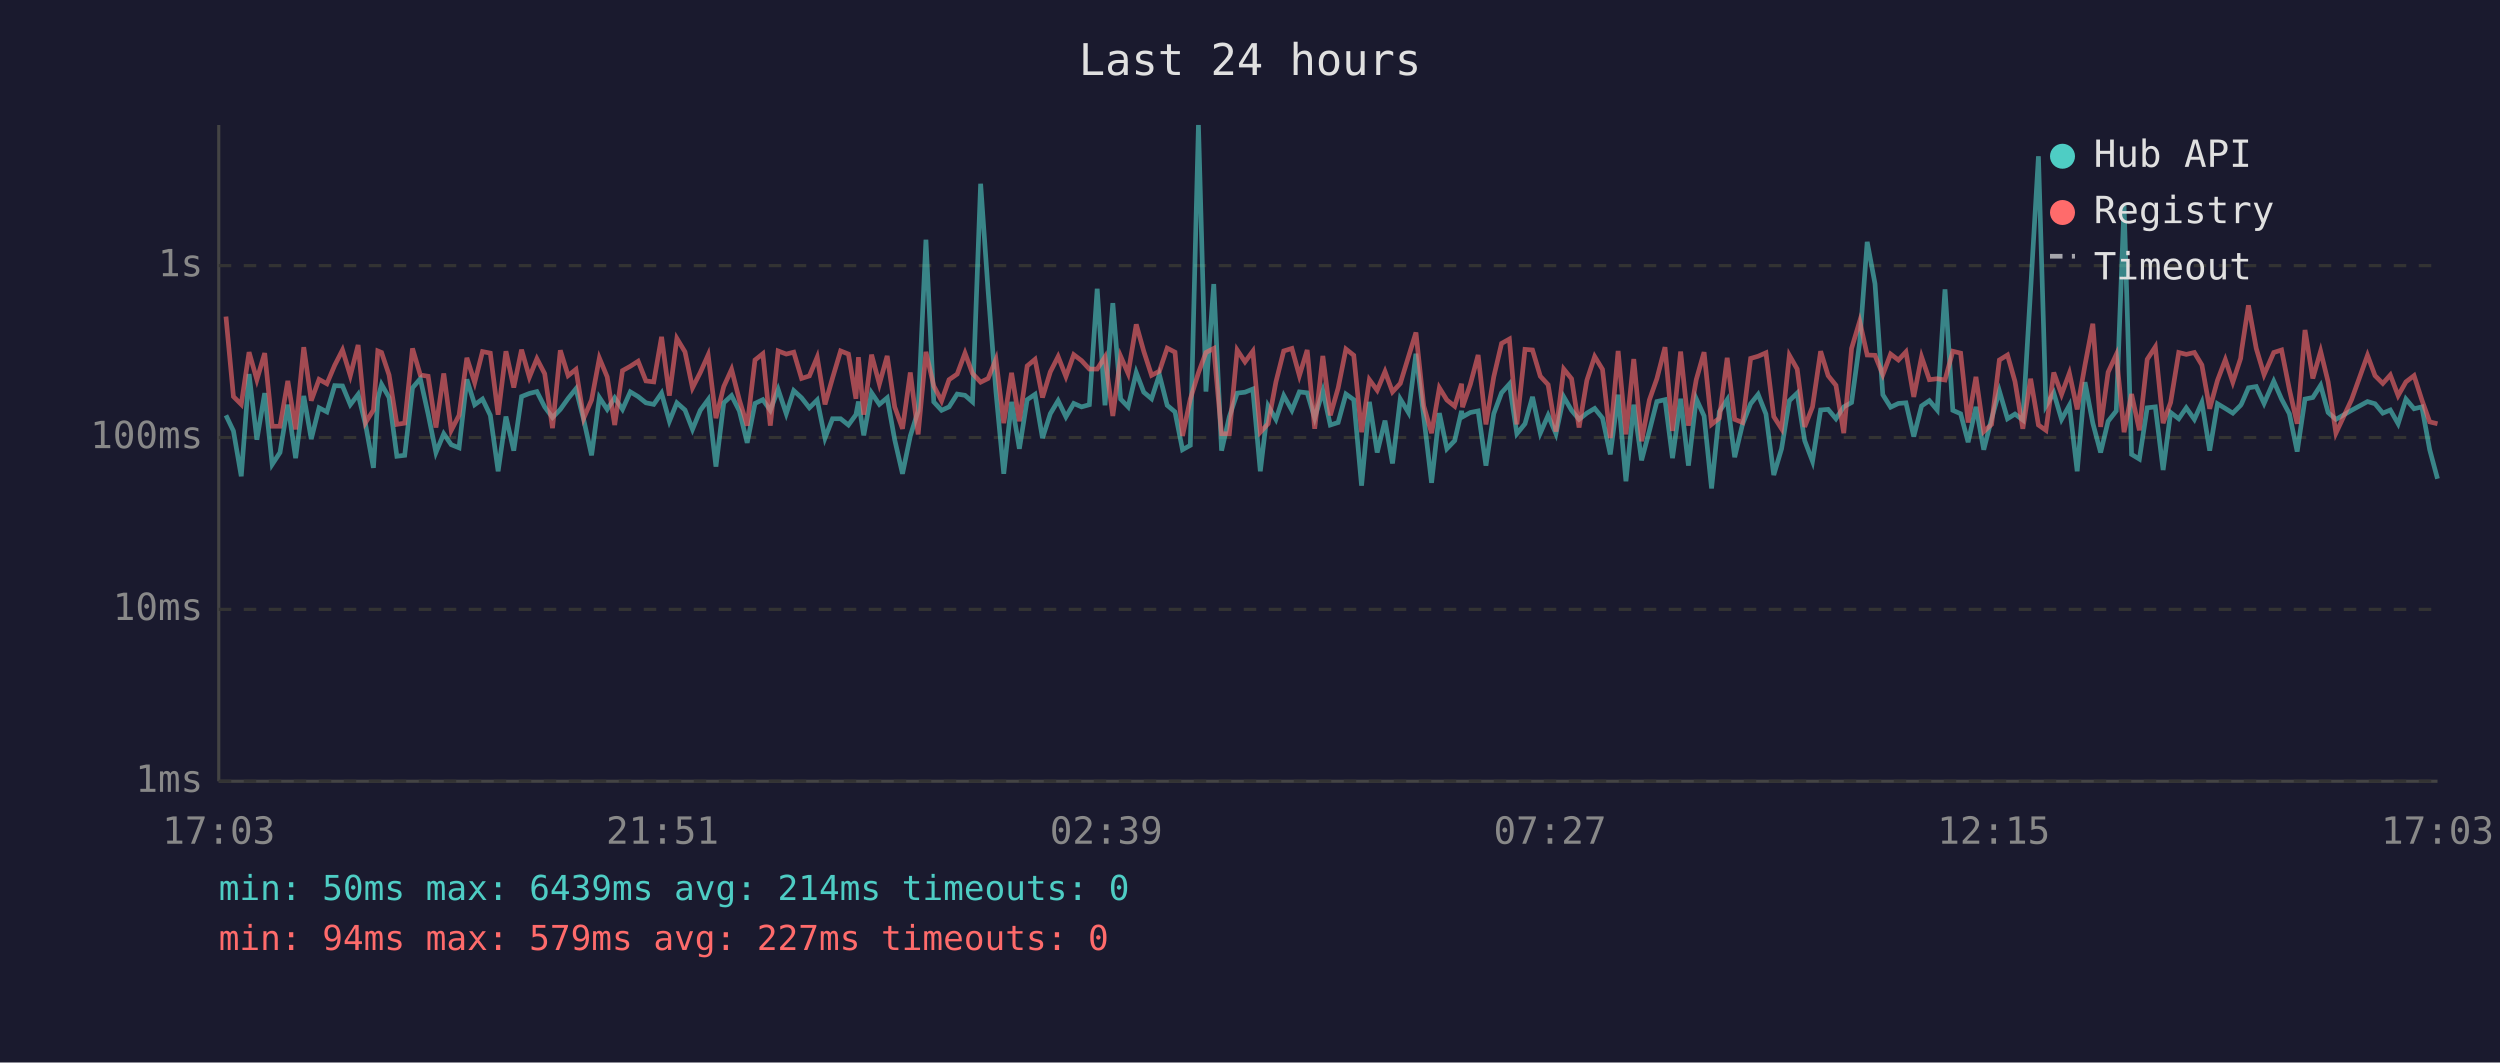
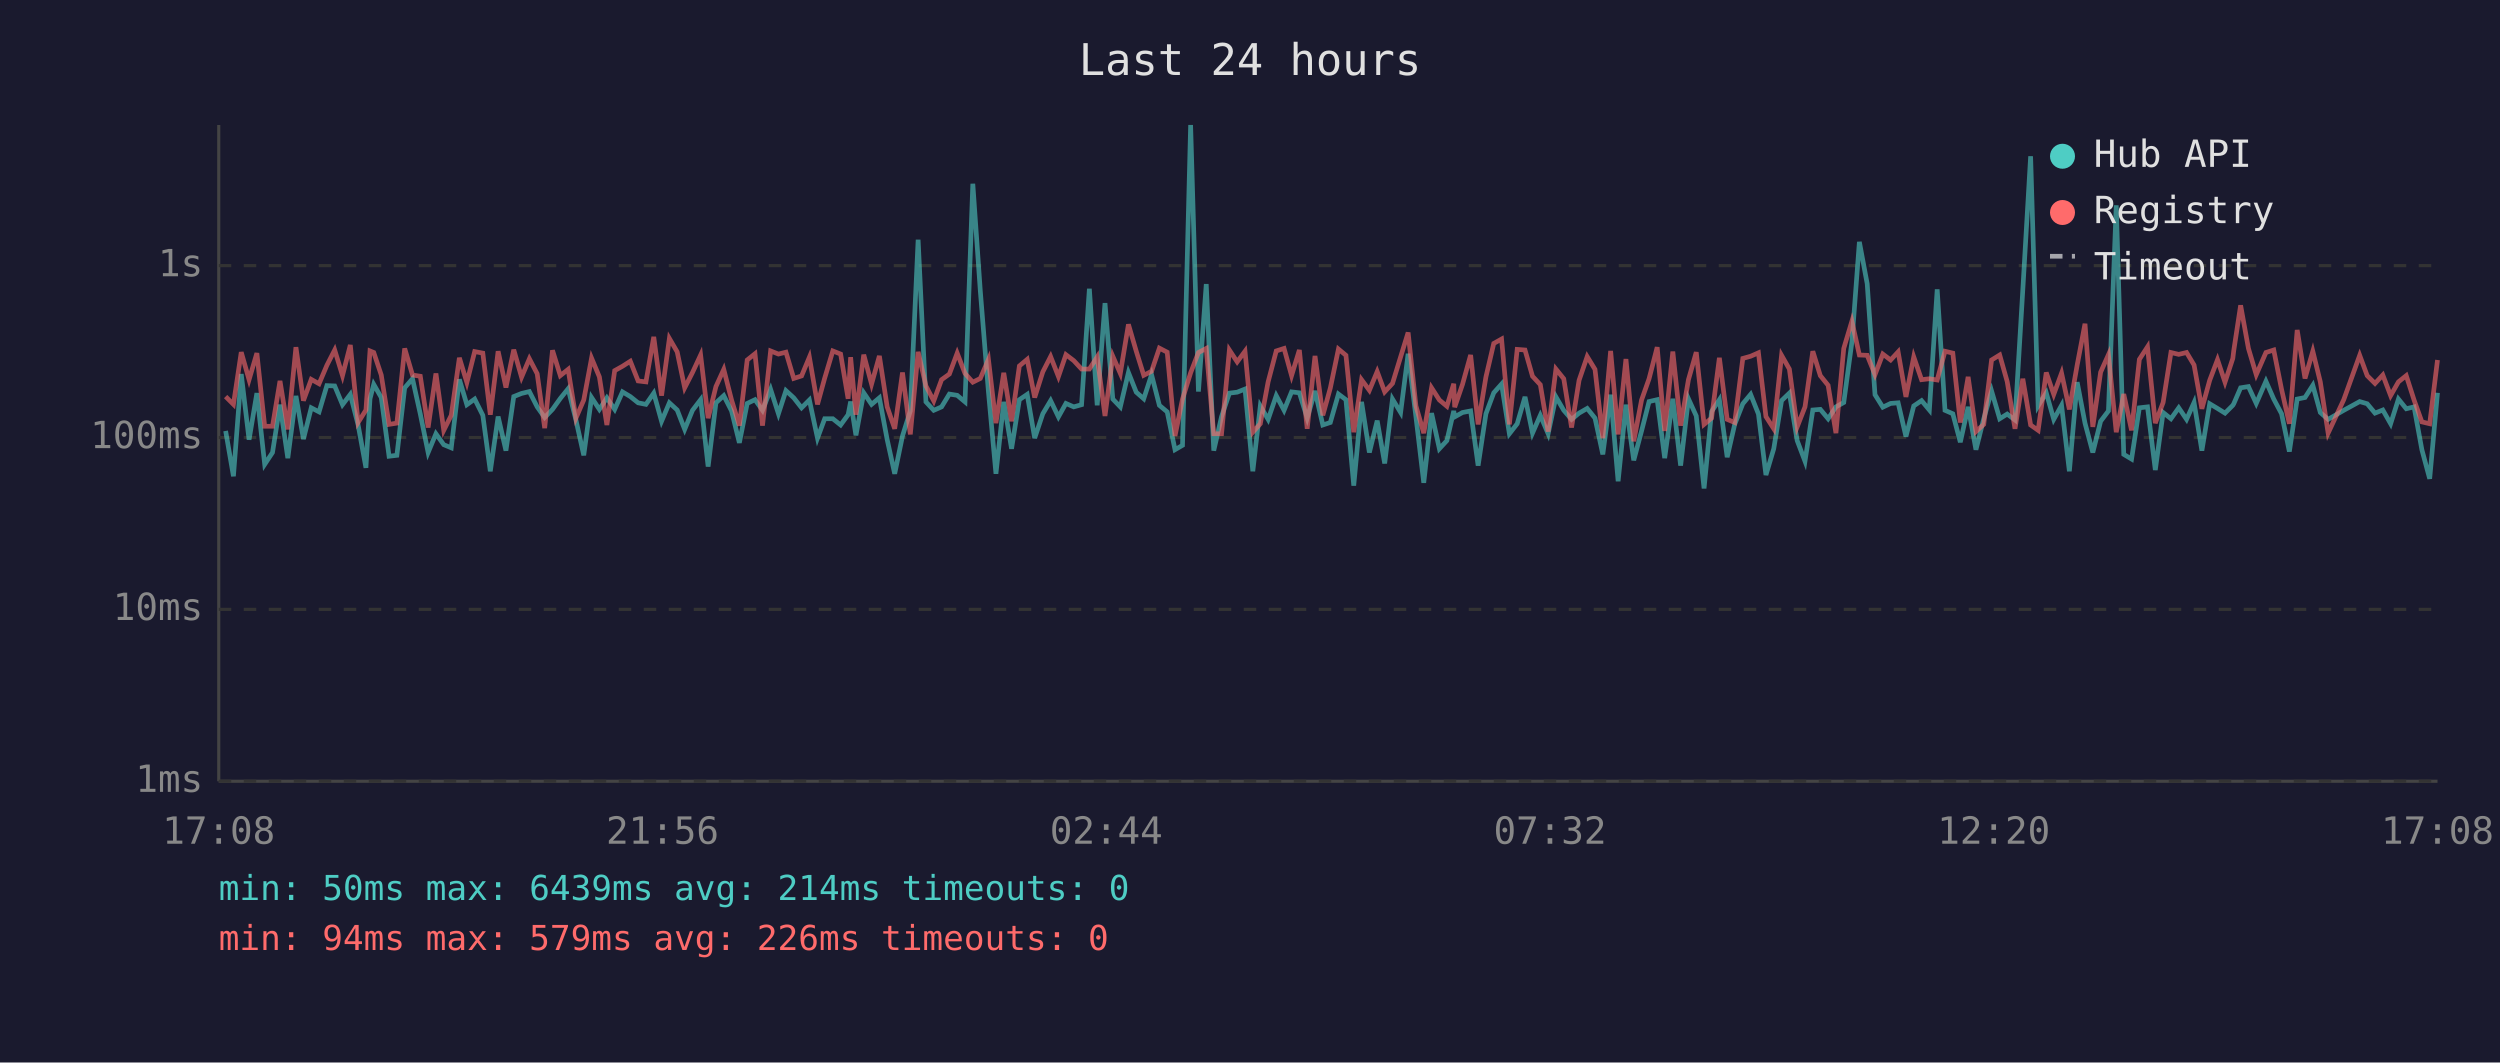
<svg xmlns="http://www.w3.org/2000/svg" viewBox="0 0 800 340" font-family="monospace" font-size="12">
  <rect width="800" height="340" fill="#1a1a2e" />
  <text x="400" y="24" fill="#e0e0e0" font-size="14" text-anchor="middle">Last 24 hours</text>
  <line x1="70" y1="40" x2="70" y2="250" stroke="#444" stroke-width="1" />
  <line x1="70" y1="250" x2="780" y2="250" stroke="#444" stroke-width="1" />
  <line x1="70" y1="250" x2="780" y2="250" stroke="#333" stroke-width="1" stroke-dasharray="4" />
  <text x="65" y="250" fill="#888" text-anchor="end" dominant-baseline="middle">1ms</text>
  <line x1="70" y1="195" x2="780" y2="195" stroke="#333" stroke-width="1" stroke-dasharray="4" />
  <text x="65" y="195" fill="#888" text-anchor="end" dominant-baseline="middle">10ms</text>
  <line x1="70" y1="140" x2="780" y2="140" stroke="#333" stroke-width="1" stroke-dasharray="4" />
  <text x="65" y="140" fill="#888" text-anchor="end" dominant-baseline="middle">100ms</text>
  <line x1="70" y1="85" x2="780" y2="85" stroke="#333" stroke-width="1" stroke-dasharray="4" />
  <text x="65" y="85" fill="#888" text-anchor="end" dominant-baseline="middle">1s</text>
-   <text x="70" y="270" fill="#888" text-anchor="middle">17:03</text>
-   <text x="212" y="270" fill="#888" text-anchor="middle">21:51</text>
-   <text x="354" y="270" fill="#888" text-anchor="middle">02:39</text>
-   <text x="496" y="270" fill="#888" text-anchor="middle">07:27</text>
-   <text x="638" y="270" fill="#888" text-anchor="middle">12:15</text>
-   <text x="780" y="270" fill="#888" text-anchor="middle">17:03</text>
-   <polyline points="72.3,132.9 74.7,137.9 77.2,152.4 79.7,119.7 82.2,140.7 84.7,125.8 87.1,148.6 89.6,144.8 92.1,129.5 94.6,146.6 97.2,126.7 99.6,140.5 102.1,130.5 104.6,131.8 107.1,123.4 109.6,123.5 112.1,129.5 114.6,126.2 117.0,136.0 119.5,149.7 120.9,127.6 122.1,123.0 124.5,127.2 127.0,146.0 129.5,145.7 132.0,124.1 134.5,121.2 137.0,132.5 139.5,144.8 142.0,138.8 144.4,142.3 146.9,143.3 149.4,121.4 151.9,129.5 154.4,127.7 156.9,132.9 159.4,150.8 161.9,133.3 164.4,144.2 166.9,126.9 169.4,125.9 171.8,125.3 174.3,130.2 176.8,133.6 179.3,131.0 181.8,127.5 184.3,124.4 186.8,134.4 189.3,145.7 191.8,127.2 194.3,131.0 196.7,127.3 199.2,131.0 201.7,125.4 204.2,126.9 206.7,128.9 209.2,129.4 211.7,125.8 214.2,134.8 216.6,128.9 219.2,131.2 221.6,137.4 224.1,131.3 226.6,127.9 229.1,149.3 231.6,128.9 234.1,126.6 236.6,131.5 239.1,141.7 241.6,129.1 244.1,127.9 246.5,131.3 249.0,124.6 251.6,132.4 254.0,125.0 256.5,127.3 259.0,130.5 261.5,128.0 264.0,140.2 266.4,134.0 269.0,134.0 271.5,136.0 273.9,132.7 274.7,128.5 276.4,139.3 278.9,125.7 281.4,129.4 283.9,127.3 286.3,140.7 288.8,151.6 291.3,139.5 293.8,131.5 296.3,76.7 298.8,128.6 301.3,131.3 303.7,130.2 306.3,126.1 308.8,126.5 311.2,128.6 313.8,58.8 316.2,93.1 318.7,125.4 321.2,151.6 323.7,128.6 326.2,143.6 328.7,127.9 331.2,126.2 333.6,140.2 336.1,132.4 338.6,128.2 341.1,133.4 343.6,129.1 346.1,130.2 348.6,129.5 351.1,92.4 353.6,129.7 356.1,97.0 358.6,127.7 361.0,130.2 363.6,119.2 366.0,125.5 368.5,127.6 371.0,119.9 373.5,129.7 376.0,131.8 378.4,143.9 380.9,142.5 383.5,40.0 385.9,125.3 388.4,90.9 390.9,144.2 393.4,133.3 395.9,125.8 398.4,125.5 400.9,124.5 403.3,150.8 405.8,129.9 408.3,134.2 410.8,126.6 413.4,131.3 415.8,125.4 418.3,125.7 420.7,133.8 423.3,125.1 425.7,136.0 428.2,135.2 430.7,126.1 433.2,127.9 435.7,155.4 438.2,128.6 440.7,144.8 443.2,134.6 445.6,148.3 448.1,127.7 450.7,132.0 453.1,113.2 455.6,133.4 458.1,154.5 460.6,132.2 463.0,143.6 465.5,141.0 467.7,131.5 468.0,133.4 470.5,132.0 473.0,131.5 475.5,149.0 478.0,132.4 480.5,125.7 483.0,122.9 485.4,138.8 488.0,135.6 490.4,127.0 492.9,138.6 495.4,132.9 497.9,138.8 500.4,127.0 502.9,131.3 505.3,134.2 507.8,132.2 510.3,130.7 512.8,133.8 515.3,145.4 517.8,126.3 520.3,154.0 522.8,129.5 525.3,147.3 527.8,137.9 530.2,128.5 532.8,127.9 535.2,146.6 537.8,127.6 540.3,149.0 542.8,127.6 545.3,133.1 547.7,156.3 550.2,131.7 552.7,127.9 555.1,146.3 557.6,135.8 560.2,129.2 562.6,126.2 565.1,132.5 567.6,152.0 570.1,143.6 572.6,128.2 575.1,125.8 577.5,141.0 580.0,147.6 582.6,131.2 585.0,131.0 587.5,134.0 590.0,130.2 592.5,128.8 595.1,109.5 597.5,77.4 600.0,90.8 602.5,126.3 605.0,130.3 607.5,129.1 609.9,128.9 612.4,139.7 614.9,129.9 617.4,128.2 619.9,131.2 622.4,92.6 624.9,131.3 627.4,132.4 629.8,141.5 632.3,130.2 634.8,143.9 637.3,134.0 639.8,125.1 642.4,134.0 644.8,132.5 647.3,134.4 649.8,92.7 652.3,50.0 654.7,129.9 657.2,125.7 659.7,134.2 662.2,129.7 664.7,150.8 667.2,122.3 669.7,135.4 672.2,144.8 674.6,134.8 677.2,131.5 679.7,65.7 682.1,145.4 684.6,146.9 687.1,130.5 689.7,130.2 692.2,150.4 694.6,132.0 697.2,134.0 699.6,130.5 702.2,134.2 704.6,128.8 707.1,144.2 709.6,129.2 712.1,130.7 714.5,132.2 717.0,129.7 717.3,129.2 719.5,124.1 722.0,123.7 724.5,129.1 727.6,122.0 730.1,127.7 732.6,132.4 735.1,144.5 737.6,127.7 740.1,127.2 742.6,123.3 745.0,132.0 747.5,134.2 752.5,131.3 757.6,128.5 760.0,129.2 762.5,132.2 764.9,131.2 767.4,135.6 769.9,127.7 772.5,130.8 775.0,130.2 777.5,143.9 780.0,153.2" fill="none" stroke="#4ecdc4" stroke-width="1.5" opacity="0.6" />
-   <polyline points="72.3,101.3 74.7,126.9 77.2,129.4 79.7,112.7 82.2,121.5 84.7,113.0 87.1,136.4 89.6,136.4 92.1,121.9 94.6,137.4 97.2,111.1 99.6,128.2 102.1,121.4 104.6,122.8 107.1,116.9 109.6,112.0 112.1,120.2 114.6,110.4 117.0,135.2 119.5,131.2 120.9,112.3 122.1,112.8 124.5,120.0 127.0,135.8 129.5,135.4 132.0,111.5 134.5,120.0 137.0,120.4 139.5,136.8 142.0,119.5 144.4,137.7 146.9,132.9 149.4,114.5 151.9,122.4 154.4,112.5 156.9,113.0 159.4,132.7 161.9,112.4 164.4,124.0 166.9,111.9 169.4,120.7 171.8,114.8 174.3,119.6 176.8,137.0 179.3,112.1 181.8,120.2 184.3,118.2 186.8,133.8 189.3,128.0 191.8,114.6 194.3,120.6 196.7,136.0 199.2,118.6 201.7,117.2 204.2,115.6 206.7,121.9 209.2,122.2 211.7,107.8 214.2,126.6 216.6,108.3 219.2,112.6 221.6,124.1 224.1,119.2 226.6,113.6 229.1,133.8 231.6,123.7 234.1,118.2 236.6,128.0 239.1,136.2 241.6,115.2 244.1,113.2 246.5,136.2 249.0,112.3 251.6,113.3 254.0,112.7 256.5,121.1 259.0,120.3 261.5,114.3 264.0,129.4 266.4,121.0 269.0,112.3 271.5,113.3 273.9,127.6 274.7,114.3 276.4,132.7 278.9,113.5 281.4,122.9 283.9,113.9 286.3,130.2 288.8,137.2 291.3,119.2 293.8,139.0 296.3,112.6 298.8,123.5 301.3,128.3 303.7,121.5 306.3,119.7 308.8,113.0 311.2,119.5 313.8,122.3 316.2,121.1 318.7,115.0 321.2,135.4 323.7,119.3 326.2,134.8 328.7,117.1 331.2,115.0 333.6,127.2 336.1,119.0 338.6,114.1 341.1,120.5 343.6,113.5 346.1,115.4 348.6,118.1 351.1,118.1 353.6,114.2 356.1,133.1 358.6,114.0 361.0,119.5 363.6,103.8 366.0,112.4 368.5,120.1 371.0,118.8 373.5,111.4 376.0,112.7 378.4,139.5 380.9,127.7 383.5,119.3 385.9,112.8 388.4,111.5 390.9,138.8 393.4,138.8 395.9,112.0 398.4,115.8 400.9,112.4 403.3,138.3 405.8,135.6 408.3,122.2 410.8,112.3 413.4,111.5 415.8,120.2 418.3,112.0 420.7,137.2 423.3,113.9 425.7,132.9 428.2,124.2 430.7,111.7 433.2,113.7 435.7,138.3 438.2,121.5 440.7,124.9 443.2,118.9 445.6,125.4 448.1,122.7 450.7,114.2 453.1,106.4 455.6,129.9 458.1,138.6 460.6,124.1 463.0,128.0 465.5,130.0 467.7,122.8 468.0,130.3 470.5,123.0 473.0,113.6 475.5,135.8 478.0,120.6 480.5,109.9 483.0,108.5 485.4,135.8 488.0,111.8 490.4,112.0 492.9,120.4 495.4,123.1 497.9,138.1 500.4,118.1 502.9,121.2 505.3,136.8 507.8,121.7 510.3,114.1 512.8,118.2 515.3,140.2 517.8,112.3 520.3,139.0 522.8,114.9 525.3,141.2 527.8,128.0 530.2,121.2 532.8,111.1 535.2,137.9 537.8,112.5 540.3,136.2 542.8,121.5 545.3,112.7 547.7,135.8 550.2,133.8 552.7,114.5 555.1,134.2 557.6,135.2 560.2,114.7 562.6,114.0 565.1,112.9 567.6,133.3 570.1,137.2 572.6,113.7 575.1,118.1 577.5,136.6 580.0,130.2 582.6,112.4 585.0,120.2 587.5,123.3 590.0,138.6 592.5,111.5 595.1,102.8 597.5,113.6 600.0,113.7 602.5,119.9 605.0,113.3 607.5,115.2 609.9,112.6 612.4,127.0 614.9,114.2 617.4,121.5 619.9,121.2 622.4,121.6 624.9,112.4 627.4,113.0 629.8,135.2 632.3,120.6 634.8,138.1 637.3,135.8 639.8,115.2 642.4,113.6 644.8,122.1 647.3,137.2 649.8,121.2 652.3,136.0 654.7,137.7 657.2,119.2 659.7,126.2 662.2,119.4 664.7,131.0 667.2,116.8 669.7,103.6 672.2,136.6 674.6,119.1 677.2,113.5 679.7,138.3 682.1,126.1 684.6,137.7 687.1,115.0 689.7,111.0 692.2,135.4 694.6,128.8 697.2,112.8 699.6,113.4 702.2,112.8 704.6,116.8 707.1,130.8 709.6,121.7 712.1,115.1 714.5,122.3 717.0,114.7 717.3,112.2 719.5,97.7 722.0,111.5 724.5,119.9 727.6,112.8 730.1,112.0 732.6,124.6 735.1,135.6 737.6,105.6 740.1,121.1 742.6,112.4 745.0,122.2 747.5,138.6 752.5,127.9 757.6,113.7 760.0,120.2 762.5,122.7 764.9,120.0 767.4,126.6 769.9,122.2 772.5,120.2 775.0,128.0 777.5,135.0 780.0,135.6" fill="none" stroke="#ff6b6b" stroke-width="1.5" opacity="0.6" />
+   <text x="70" y="270" fill="#888" text-anchor="middle">17:08</text>
+   <text x="212" y="270" fill="#888" text-anchor="middle">21:56</text>
+   <text x="354" y="270" fill="#888" text-anchor="middle">02:44</text>
+   <text x="496" y="270" fill="#888" text-anchor="middle">07:32</text>
+   <text x="638" y="270" fill="#888" text-anchor="middle">12:20</text>
+   <text x="780" y="270" fill="#888" text-anchor="middle">17:08</text>
+   <polyline points="72.2,137.9 74.7,152.4 77.2,119.7 79.7,140.7 82.2,125.8 84.7,148.6 87.2,144.8 89.6,129.5 92.1,146.6 94.7,126.7 97.1,140.5 99.6,130.5 102.1,131.8 104.6,123.4 107.1,123.5 109.6,129.5 112.1,126.2 114.6,136.0 117.1,149.7 118.4,127.6 119.6,123.0 122.0,127.2 124.5,146.0 127.0,145.7 129.5,124.1 132.0,121.2 134.5,132.5 137.0,144.8 139.5,138.8 142.0,142.3 144.4,143.3 147.0,121.4 149.4,129.5 151.9,127.7 154.5,132.9 156.9,150.8 159.4,133.3 161.9,144.2 164.4,126.9 166.9,125.9 169.4,125.3 171.9,130.2 174.3,133.6 176.8,131.0 179.3,127.5 181.8,124.4 184.3,134.4 186.8,145.7 189.3,127.2 191.8,131.0 194.2,127.3 196.7,131.0 199.2,125.4 201.7,126.9 204.2,128.9 206.7,129.4 209.2,125.8 211.7,134.8 214.2,128.9 216.7,131.2 219.1,137.4 221.6,131.3 224.2,127.9 226.6,149.3 229.1,128.9 231.6,126.6 234.1,131.5 236.6,141.7 239.1,129.1 241.6,127.9 244.0,131.3 246.6,124.6 249.1,132.4 251.5,125.0 254.0,127.3 256.5,130.5 259.0,128.0 261.6,140.2 263.9,134.0 266.5,134.0 269.0,136.0 271.4,132.7 272.2,128.5 273.9,139.3 276.4,125.7 278.9,129.4 281.4,127.3 283.9,140.7 286.3,151.6 288.8,139.5 291.3,131.5 293.8,76.7 296.3,128.6 298.8,131.3 301.3,130.2 303.8,126.1 306.3,126.5 308.8,128.6 311.3,58.8 313.7,93.1 316.3,125.4 318.7,151.6 321.2,128.6 323.7,143.6 326.2,127.9 328.7,126.2 331.1,140.2 333.7,132.4 336.2,128.2 338.7,133.4 341.1,129.1 343.6,130.2 346.1,129.5 348.6,92.4 351.1,129.7 353.6,97.0 356.1,127.7 358.5,130.2 361.1,119.2 363.6,125.5 366.0,127.6 368.5,119.9 371.0,129.7 373.5,131.8 376.0,143.9 378.4,142.5 381.0,40.0 383.5,125.3 386.0,90.9 388.4,144.2 390.9,133.3 393.4,125.8 395.9,125.5 398.4,124.5 400.9,150.8 403.3,129.9 405.8,134.2 408.4,126.6 410.9,131.3 413.3,125.4 415.8,125.7 418.3,133.8 420.8,125.1 423.3,136.0 425.7,135.2 428.3,126.1 430.7,127.9 433.2,155.4 435.7,128.6 438.2,144.8 440.7,134.6 443.1,148.3 445.6,127.7 448.2,132.0 450.6,113.2 453.1,133.4 455.6,154.5 458.1,132.2 460.6,143.6 463.0,141.0 465.2,131.5 465.5,133.4 468.0,132.0 470.6,131.5 473.0,149.0 475.5,132.4 478.0,125.7 480.5,122.9 483.0,138.8 485.5,135.6 488.0,127.0 490.4,138.6 492.9,132.9 495.4,138.8 497.9,127.0 500.4,131.3 502.9,134.2 505.3,132.2 507.9,130.7 510.4,133.8 512.9,145.4 515.4,126.3 517.8,154.0 520.3,129.5 522.8,147.3 525.3,137.9 527.7,128.5 530.3,127.9 532.7,146.6 535.3,127.6 537.8,149.0 540.3,127.6 542.8,133.1 545.3,156.3 547.7,131.7 550.2,127.9 552.7,146.3 555.1,135.8 557.7,129.2 560.2,126.2 562.7,132.5 565.1,152.0 567.6,143.6 570.1,128.2 572.6,125.8 575.1,141.0 577.6,147.6 580.1,131.2 582.5,131.0 585.0,134.0 587.5,130.2 590.0,128.8 592.6,109.5 595.0,77.4 597.5,90.8 600.0,126.3 602.5,130.3 605.0,129.1 607.4,128.9 609.9,139.7 612.4,129.9 614.9,128.2 617.4,131.2 619.9,92.6 622.4,131.3 624.9,132.4 627.3,141.5 629.8,130.2 632.3,143.9 634.8,134.0 637.3,125.1 639.9,134.0 642.3,132.5 644.8,134.4 647.3,92.7 649.8,50.0 652.2,129.9 654.8,125.7 657.2,134.2 659.7,129.7 662.2,150.8 664.7,122.3 667.2,135.4 669.7,144.8 672.2,134.8 674.7,131.5 677.2,65.7 679.6,145.4 682.1,146.9 684.6,130.5 687.2,130.2 689.7,150.4 692.2,132.0 694.7,134.0 697.2,130.5 699.7,134.2 702.1,128.8 704.6,144.2 707.1,129.2 709.6,130.7 712.0,132.2 714.5,129.7 714.8,129.2 717.0,124.1 719.5,123.7 722.0,129.1 725.1,122.0 727.6,127.7 730.1,132.4 732.6,144.5 735.1,127.7 737.6,127.2 740.1,123.3 742.5,132.0 745.0,134.2 750.0,131.3 755.1,128.5 757.5,129.2 760.0,132.2 762.5,131.2 765.0,135.6 767.5,127.7 770.0,130.8 772.5,130.2 775.0,143.9 777.5,153.2 780.0,125.7" fill="none" stroke="#4ecdc4" stroke-width="1.5" opacity="0.6" />
+   <polyline points="72.2,126.9 74.7,129.4 77.2,112.7 79.7,121.5 82.2,113.0 84.7,136.4 87.2,136.4 89.6,121.9 92.1,137.4 94.7,111.1 97.1,128.2 99.6,121.4 102.1,122.8 104.6,116.9 107.1,112.0 109.6,120.2 112.1,110.4 114.6,135.2 117.1,131.2 118.4,112.3 119.6,112.8 122.0,120.0 124.5,135.8 127.0,135.4 129.5,111.5 132.0,120.0 134.5,120.4 137.0,136.8 139.5,119.5 142.0,137.7 144.4,132.9 147.0,114.5 149.4,122.4 151.9,112.5 154.5,113.0 156.9,132.7 159.4,112.4 161.9,124.0 164.4,111.9 166.9,120.7 169.4,114.8 171.9,119.6 174.3,137.0 176.8,112.1 179.3,120.2 181.8,118.2 184.3,133.8 186.8,128.0 189.3,114.6 191.8,120.6 194.2,136.0 196.7,118.6 199.2,117.2 201.7,115.6 204.2,121.9 206.7,122.2 209.2,107.8 211.7,126.6 214.2,108.3 216.7,112.6 219.1,124.1 221.6,119.2 224.2,113.6 226.6,133.8 229.1,123.7 231.6,118.2 234.1,128.0 236.6,136.2 239.1,115.2 241.6,113.2 244.0,136.2 246.6,112.3 249.1,113.3 251.5,112.7 254.0,121.1 256.5,120.3 259.0,114.3 261.6,129.4 263.9,121.0 266.5,112.3 269.0,113.3 271.4,127.6 272.2,114.3 273.9,132.7 276.4,113.5 278.9,122.9 281.4,113.9 283.9,130.2 286.3,137.2 288.8,119.2 291.3,139.0 293.8,112.6 296.3,123.5 298.8,128.3 301.3,121.5 303.8,119.7 306.3,113.0 308.8,119.5 311.3,122.3 313.7,121.1 316.3,115.0 318.7,135.4 321.2,119.3 323.7,134.8 326.2,117.1 328.7,115.0 331.1,127.2 333.7,119.0 336.2,114.1 338.7,120.5 341.1,113.5 343.6,115.4 346.1,118.1 348.6,118.1 351.1,114.2 353.6,133.1 356.1,114.0 358.5,119.5 361.1,103.8 363.6,112.4 366.0,120.1 368.5,118.8 371.0,111.4 373.5,112.7 376.0,139.5 378.4,127.7 381.0,119.3 383.5,112.8 386.0,111.5 388.4,138.8 390.9,138.8 393.4,112.0 395.9,115.8 398.4,112.4 400.9,138.3 403.3,135.6 405.8,122.2 408.4,112.3 410.9,111.5 413.3,120.2 415.8,112.0 418.3,137.2 420.8,113.9 423.3,132.9 425.7,124.2 428.3,111.7 430.7,113.7 433.2,138.3 435.7,121.5 438.2,124.9 440.7,118.9 443.1,125.4 445.6,122.7 448.2,114.2 450.6,106.4 453.1,129.9 455.6,138.6 458.1,124.1 460.6,128.0 463.0,130.0 465.2,122.8 465.5,130.3 468.0,123.0 470.6,113.6 473.0,135.8 475.5,120.6 478.0,109.9 480.5,108.5 483.0,135.8 485.5,111.8 488.0,112.0 490.4,120.4 492.9,123.1 495.4,138.1 497.9,118.1 500.4,121.2 502.9,136.8 505.3,121.7 507.9,114.1 510.4,118.2 512.9,140.2 515.4,112.3 517.8,139.0 520.3,114.9 522.8,141.2 525.3,128.0 527.7,121.2 530.3,111.1 532.7,137.9 535.3,112.5 537.8,136.2 540.3,121.5 542.8,112.7 545.3,135.8 547.7,133.8 550.2,114.5 552.7,134.2 555.1,135.2 557.7,114.7 560.2,114.0 562.7,112.9 565.1,133.3 567.6,137.2 570.1,113.7 572.6,118.1 575.1,136.6 577.6,130.2 580.1,112.4 582.5,120.2 585.0,123.3 587.5,138.6 590.0,111.5 592.6,102.8 595.0,113.6 597.5,113.7 600.0,119.9 602.5,113.3 605.0,115.2 607.4,112.6 609.9,127.0 612.4,114.2 614.9,121.5 617.4,121.2 619.9,121.6 622.4,112.4 624.9,113.0 627.3,135.2 629.8,120.6 632.3,138.1 634.8,135.8 637.3,115.2 639.9,113.6 642.3,122.1 644.8,137.2 647.3,121.2 649.8,136.0 652.2,137.7 654.8,119.2 657.2,126.2 659.7,119.4 662.2,131.0 664.7,116.8 667.2,103.6 669.7,136.6 672.2,119.1 674.7,113.5 677.2,138.3 679.6,126.1 682.1,137.7 684.6,115.0 687.2,111.0 689.7,135.4 692.2,128.8 694.7,112.8 697.2,113.4 699.7,112.8 702.1,116.8 704.6,130.8 707.1,121.7 709.6,115.1 712.0,122.3 714.5,114.7 714.8,112.2 717.0,97.7 719.5,111.5 722.0,119.9 725.1,112.8 727.6,112.0 730.1,124.6 732.6,135.6 735.1,105.6 737.6,121.1 740.1,112.4 742.5,122.2 745.0,138.6 750.0,127.9 755.1,113.7 757.5,120.2 760.0,122.7 762.5,120.0 765.0,126.6 767.5,122.2 770.0,120.2 772.5,128.0 775.0,135.0 777.5,135.6 780.0,115.2" fill="none" stroke="#ff6b6b" stroke-width="1.5" opacity="0.6" />
  <circle cx="660" cy="50" r="4" fill="#4ecdc4" />
  <text x="670" y="50" fill="#e0e0e0" dominant-baseline="middle">Hub API</text>
  <circle cx="660" cy="68" r="4" fill="#ff6b6b" />
  <text x="670" y="68" fill="#e0e0e0" dominant-baseline="middle">Registry</text>
  <line x1="656" y1="82" x2="664" y2="82" stroke="#e0e0e0" stroke-width="1.5" stroke-dasharray="4,3" opacity="0.7" />
  <text x="670" y="86" fill="#e0e0e0" dominant-baseline="middle">Timeout</text>
  <text x="70" y="288" fill="#4ecdc4" font-size="11">min: 50ms  max: 6439ms  avg: 214ms  timeouts: 0</text>
-   <text x="70" y="304" fill="#ff6b6b" font-size="11">min: 94ms  max: 579ms  avg: 227ms  timeouts: 0</text>
+   <text x="70" y="304" fill="#ff6b6b" font-size="11">min: 94ms  max: 579ms  avg: 226ms  timeouts: 0</text>
</svg>
